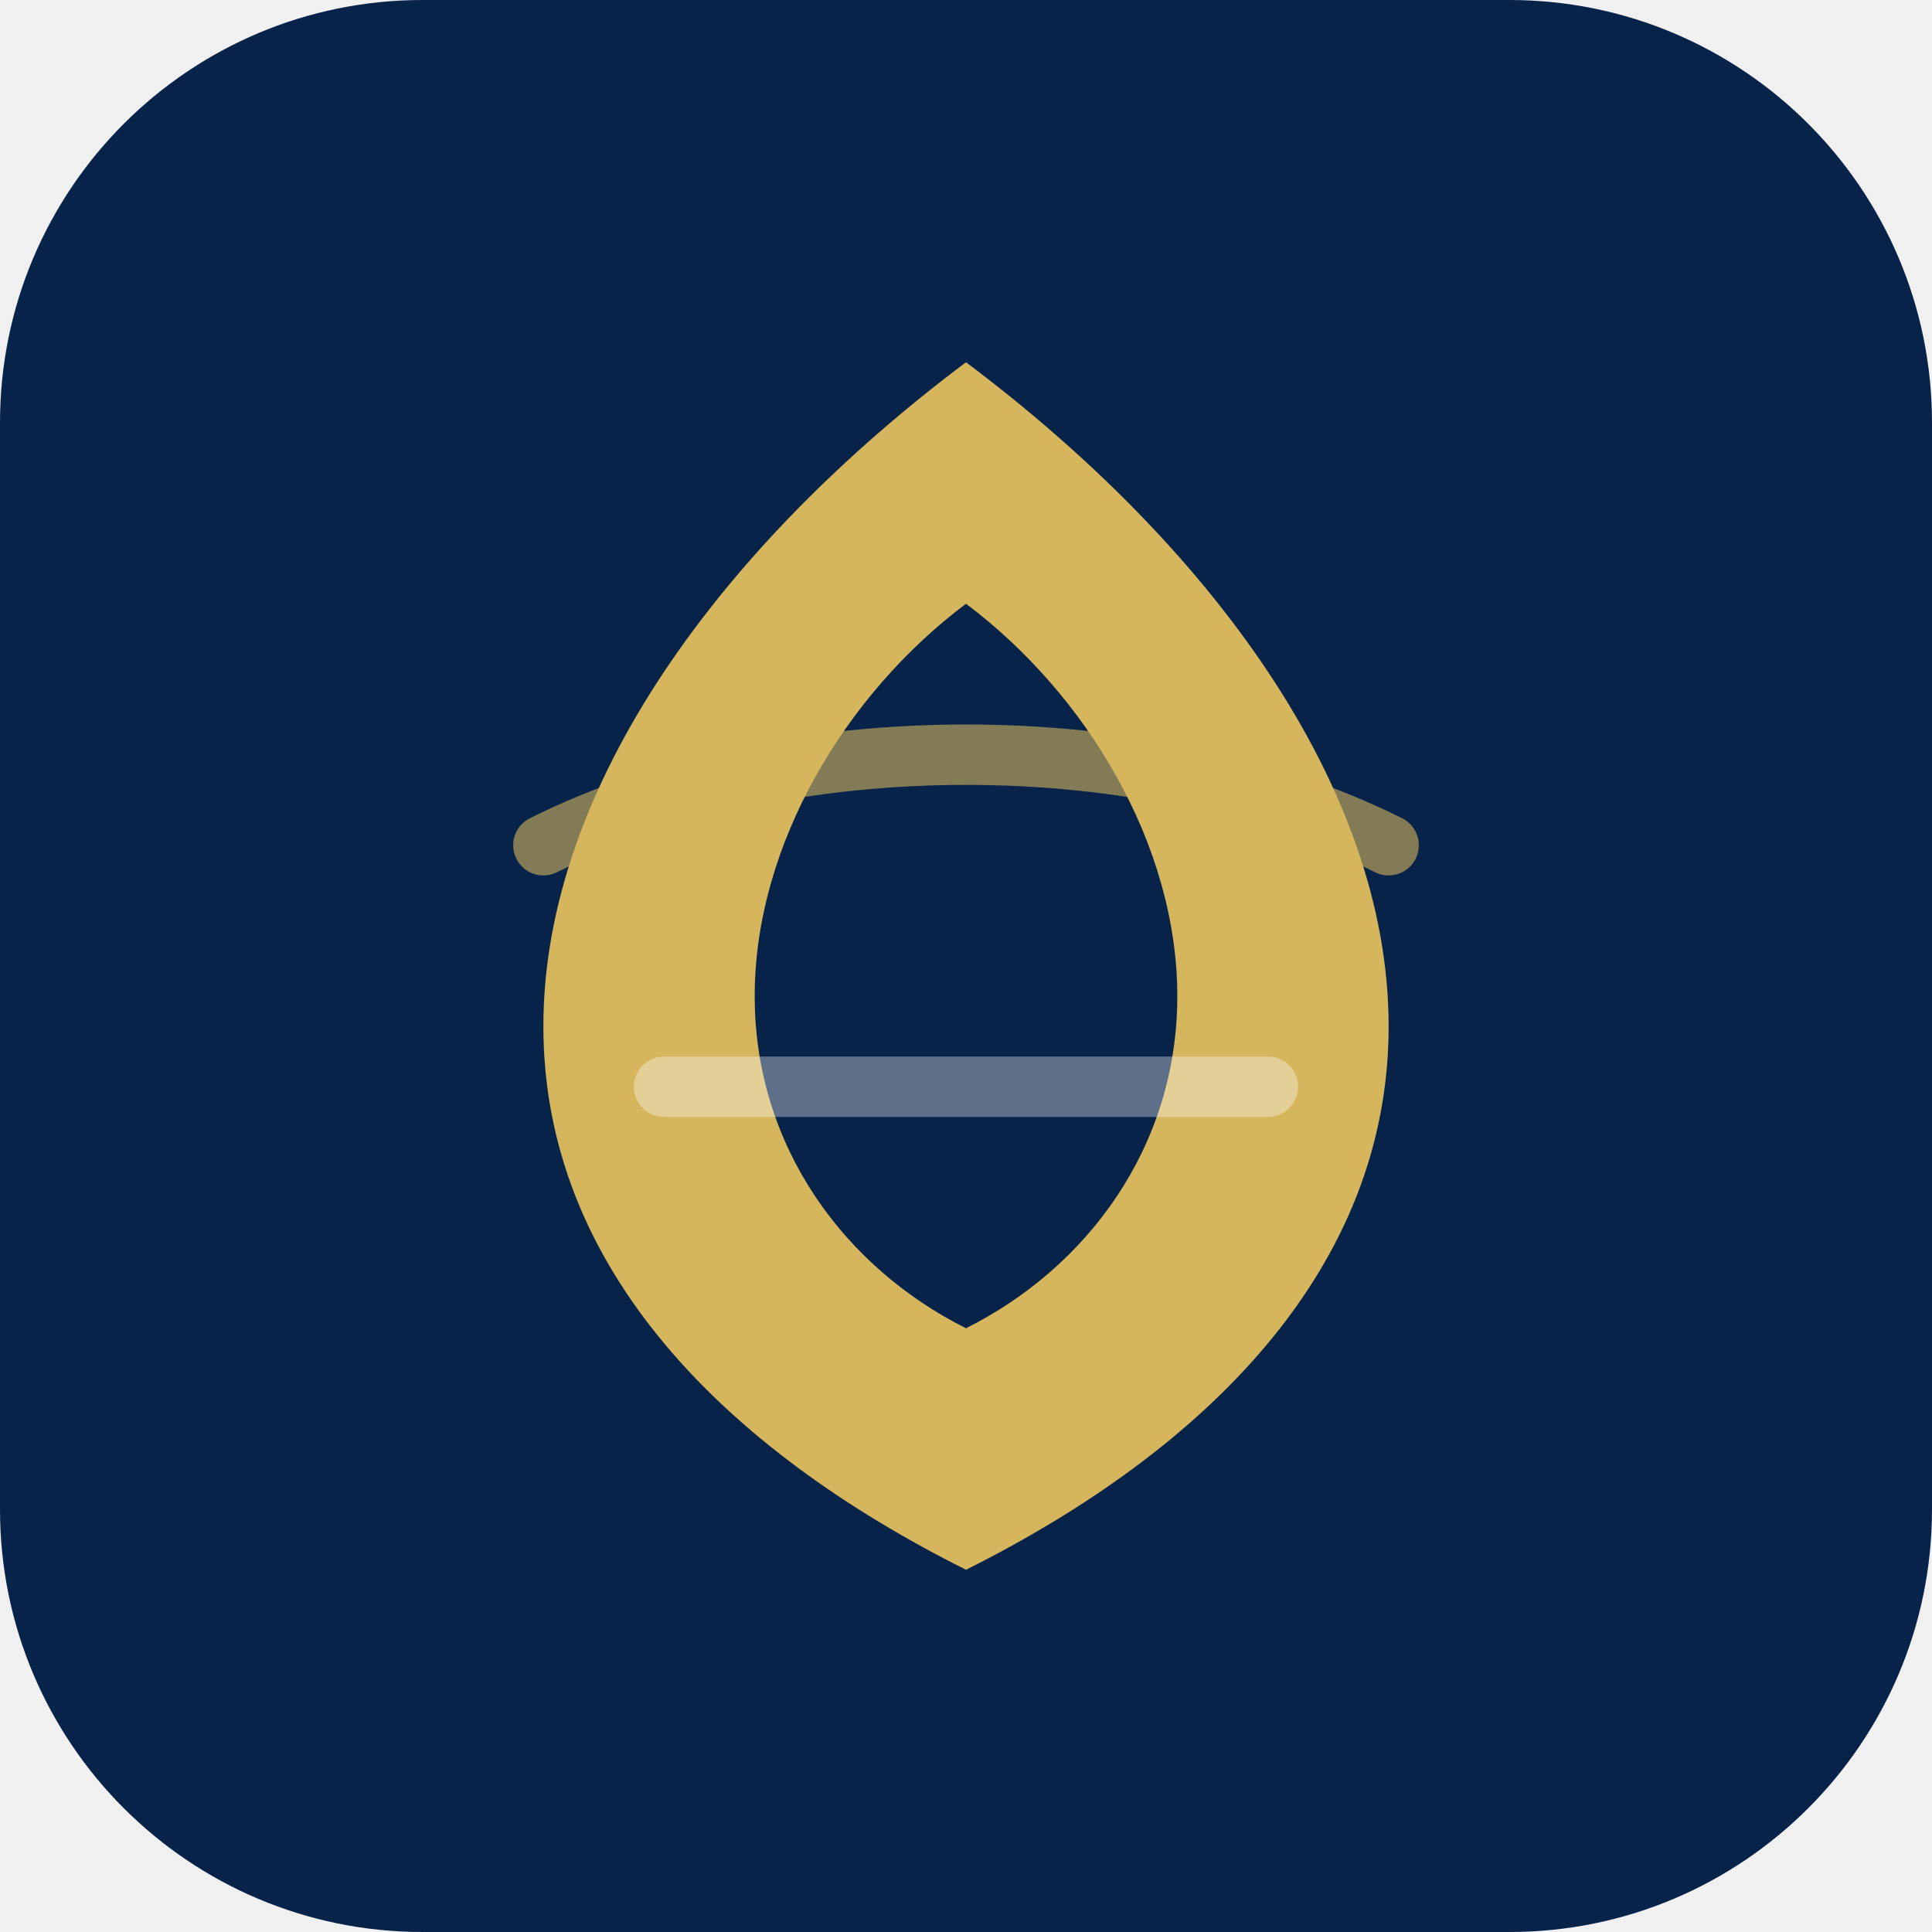
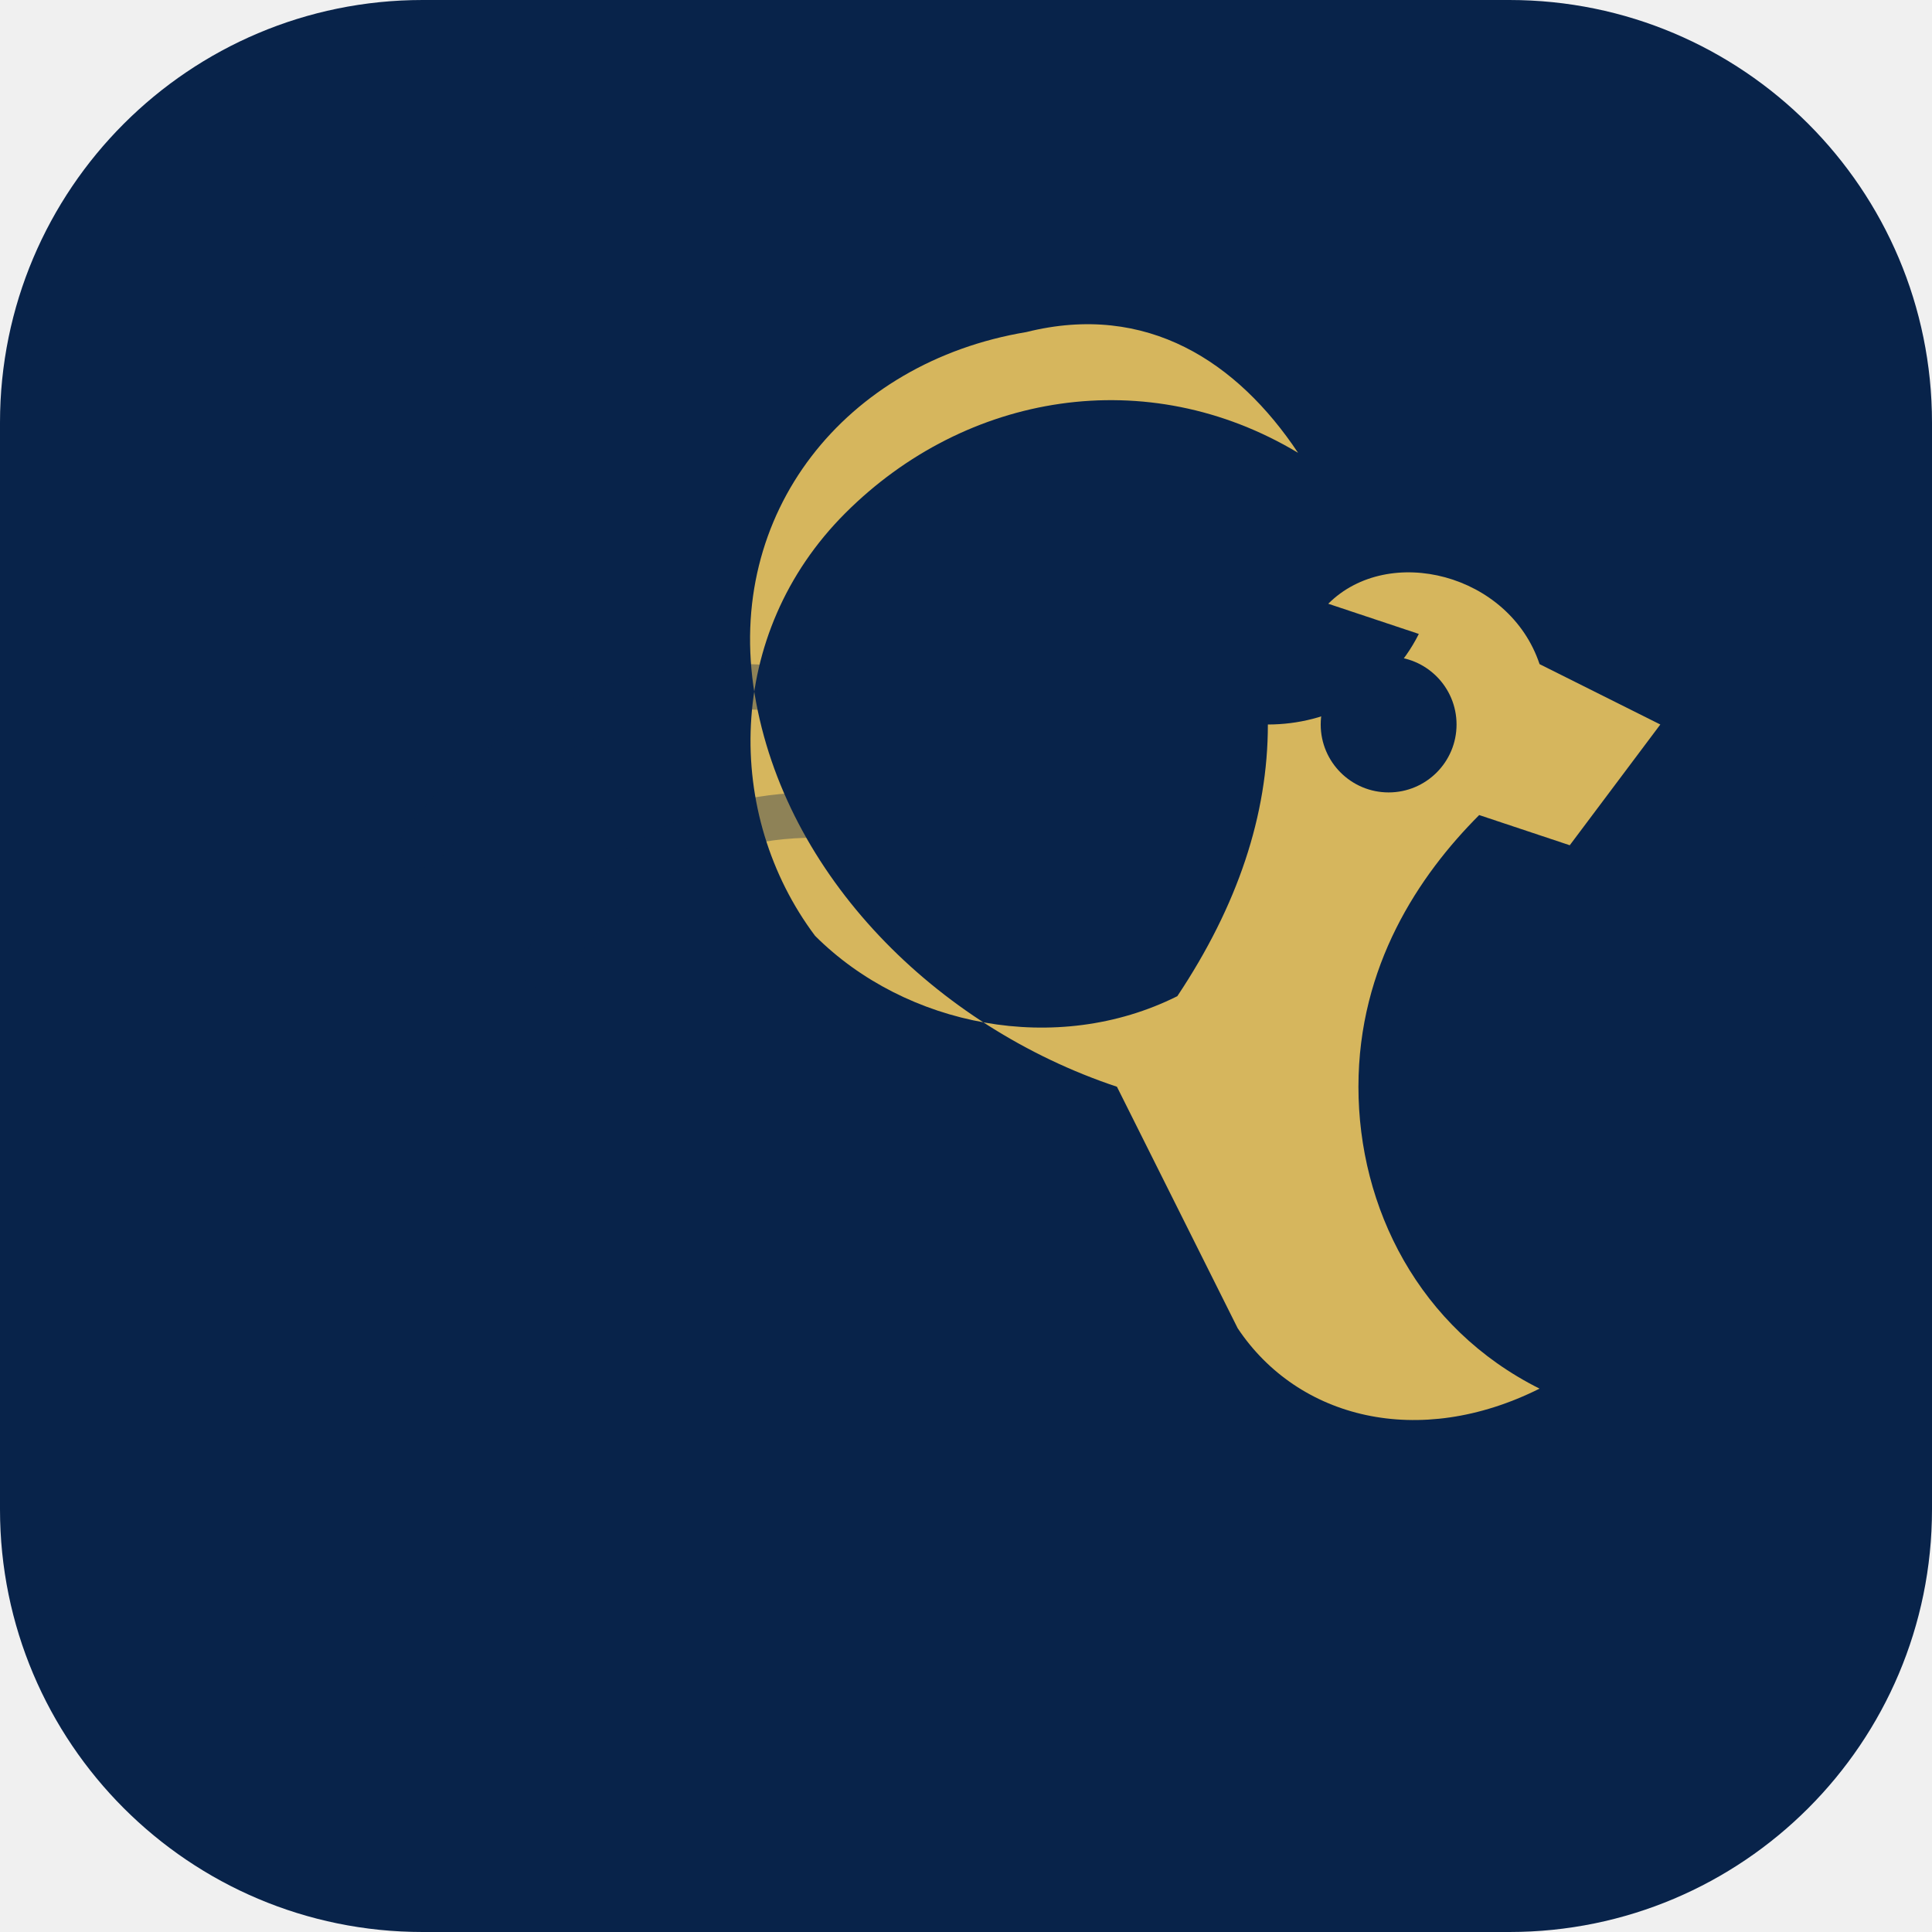
<svg xmlns="http://www.w3.org/2000/svg" viewBox="0 0 64 64" fill="none">
  <rect width="64" height="64" rx="14" fill="#08234a" />
-   <path d="M32 12c-8 6-14 14-14 22 0 8 6 14 14 18 8-4 14-10 14-18 0-8-6-16-14-22z" fill="#d6b65d" />
-   <path d="M32 20c-4 3-7 8-7 13 0 5 3 9 7 11 4-2 7-6 7-11 0-5-3-10-7-13z" fill="#08234a" />
-   <path d="M18 28c4-2 9-3 14-3s10 1 14 3" stroke="#d6b65d" stroke-width="2" stroke-linecap="round" opacity="0.6" />
-   <path d="M22 36h20" stroke="#fff" stroke-width="2" stroke-linecap="round" opacity="0.35" />
+   <path fill="#d6b65d" d="M44 20c2-2 6-1 7 2l4 2-3 4-3-1c-2 2-4 5-4 9 0 4 2 8 6 10-4 2-8 1-10-2l-4-8c-6-2-11-7-12-13-1-6 3-11 9-12 4-1 7 1 9 4-5-3-11-2-15 2-4 4-4 10-1 14 3 3 8 4 12 2 2-3 3-6 3-9 2 0 4-1 5-3z" />
+   <circle cx="46" cy="24" r="2.25" fill="#08234a" />
+   <path d="M14 28c3-4 8-6 13-5M18 32c2-3 5-5 9-5" stroke="#08234a" stroke-width="1.5" stroke-linecap="round" opacity="0.35" />
</svg>
